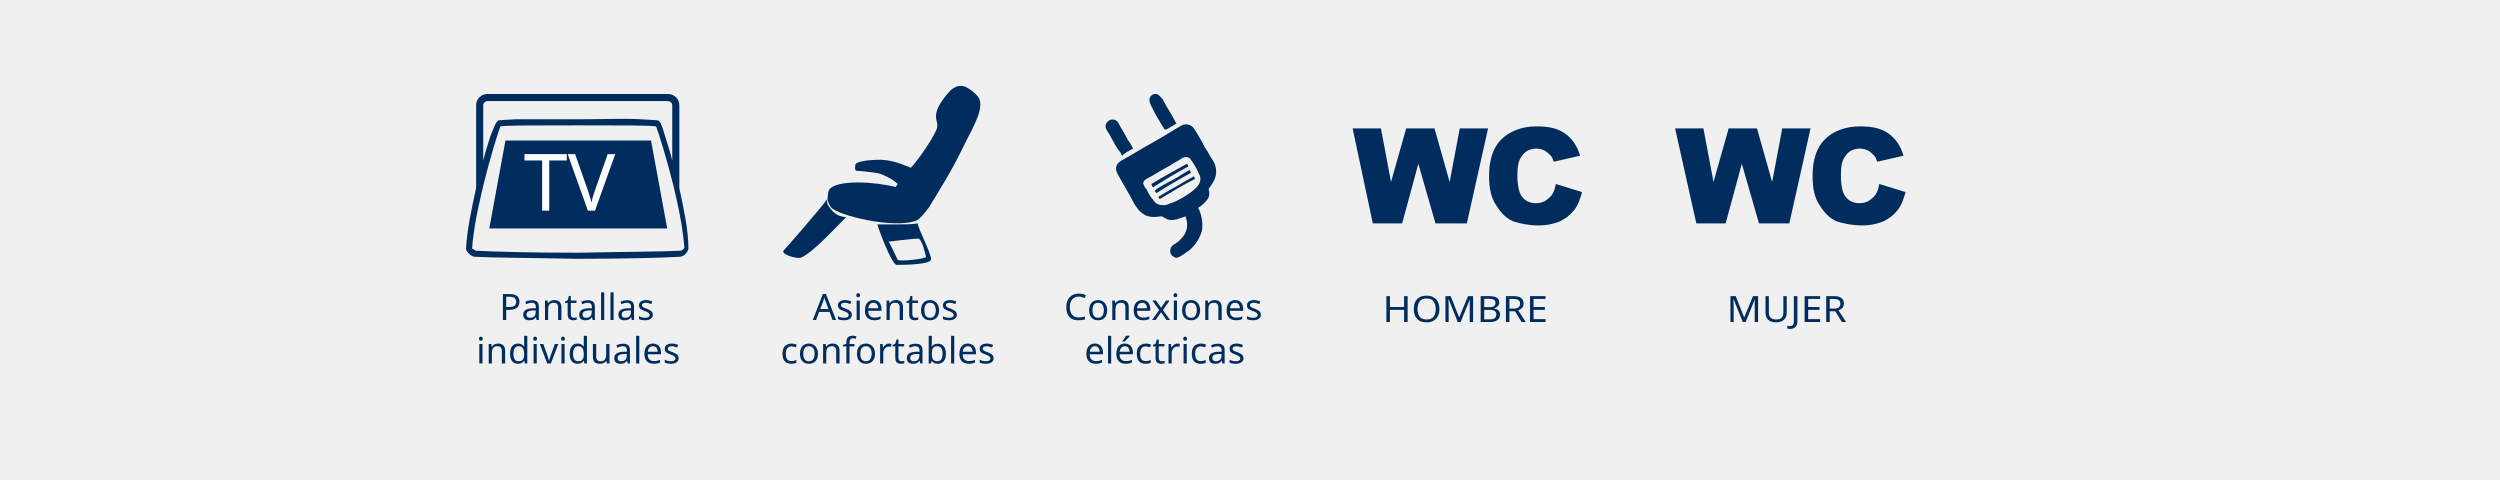
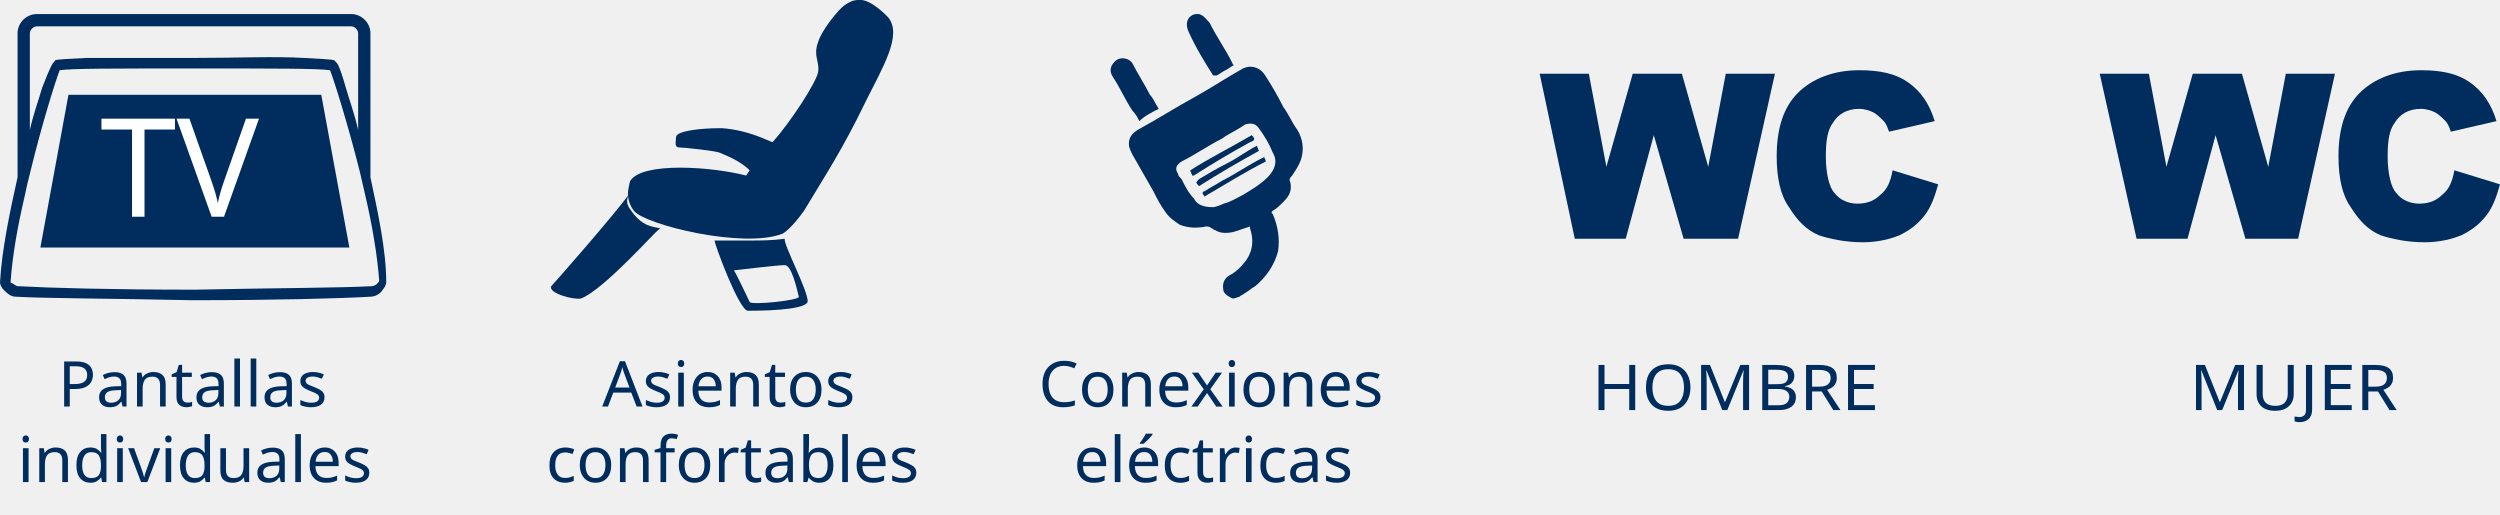
- <svg xmlns="http://www.w3.org/2000/svg" version="1.1" id="Capa_1" x="0px" y="0px" viewBox="0 0 247.3 47.4" style="enable-background:new 0 0 247.3 47.4;" xml:space="preserve">
+ <svg xmlns="http://www.w3.org/2000/svg" version="1.1" id="Capa_1" x="0px" y="0px" viewBox="0 0 284.8 58.6" style="enable-background:new 0 0 284.8 58.6;" xml:space="preserve">
  <style type="text/css">
- 	.st0{fill:#002D5D;}
- 	.st1{fill:none;}
+ 	.st0{fill:none;}
+ 	.st1{fill:#002D5D;}
	.st2{fill:#FFFFFF;}
	.st3{font-family:'Avenir-Black';}
- 	.st4{font-size:7.831px;}
+ 	.st4{font-size:15.663px;}
	.st5{font-family:'Futura-Medium';}
- 	.st6{font-size:3.6px;}
+ 	.st6{font-size:7.2px;}
</style>
  <g>
    <g>
-       <path class="st1" d="M57.3,12.4L57.3,12.4C57.2,12.4,57.2,12.4,57.3,12.4c-0.1,0-0.1,0-0.2,0l0,0c-4.6,0-6.9,0-7.6,0.1    c-0.4,0.9-2.5,7.7-2.8,12.1c0.1,0.1,0.2,0.2,0.4,0.2c1.8,0.1,5.3,0.1,10.1,0.2c4.8,0,8.3-0.1,10.1-0.2c0.1,0,0.3-0.2,0.4-0.2    c-0.4-4.3-2.4-11.2-2.9-12.1C64.2,12.4,61.9,12.4,57.3,12.4z M48.4,22.6l1.6-8.7h14.3l1.6,8.7H48.4z" />
-       <path class="st0" d="M50,13.9l-1.6,8.7H66l-1.6-8.7C64.4,13.9,50,13.9,50,13.9z" />
-       <path class="st1" d="M49.1,12L49.1,12c0.1-0.1-0.2-0.1,1.8-0.2c1.6-0.1,3.8,0,6.2,0c2.4,0,4.6,0,6.2,0c1.9,0.1,1.7,0.1,1.8,0.2    l0,0c0.1,0.1,0.2,0.2,0.6,1.5c0.2,0.7,0.5,1.5,0.7,2.4v-5.5c0-0.2-0.2-0.4-0.4-0.4H48.2c-0.2,0-0.4,0.2-0.4,0.4v5.5    c0.3-0.8,0.5-1.6,0.7-2.4C49,12.2,49.1,12.1,49.1,12z" />
-       <path class="st0" d="M67.2,18.6v-8.2c0-0.6-0.5-1.1-1.1-1.1H48.2c-0.6,0-1.1,0.5-1.1,1.1v8.2c-0.4,1.8-0.9,4.1-1,6    c0,0.1,0.1,0.3,0.2,0.4c0.2,0.2,0.4,0.4,0.7,0.4c1.7,0.1,5.4,0.1,10,0.2l0,0h0.1h0.1l0,0c4.6,0,8.3-0.1,10-0.2    c0.3,0,0.6-0.2,0.7-0.4c0.1-0.1,0.2-0.3,0.2-0.4C68.1,22.7,67.6,20.5,67.2,18.6z M47.8,10.4c0-0.2,0.2-0.4,0.4-0.4h17.9    c0.2,0,0.4,0.2,0.4,0.4v5.5c-0.2-0.9-0.5-1.7-0.7-2.4c-0.4-1.4-0.5-1.4-0.6-1.5l0,0c-0.1-0.1,0.1-0.1-1.8-0.2    c-1.6-0.1-3.8,0-6.2,0c-2.4,0-4.6,0-6.2,0c-2,0.1-1.7,0.1-1.8,0.2l0,0c-0.1,0.1-0.2,0.2-0.7,1.5c-0.2,0.7-0.5,1.5-0.7,2.4    C47.8,15.9,47.8,10.4,47.8,10.4z M67.3,24.8c-1.8,0.1-5.3,0.1-10.1,0.2c-4.8,0-8.3-0.1-10.1-0.2c-0.1,0-0.3-0.2-0.4-0.2    c0.1-1.5,0.4-3.2,0.8-4.9c0.1-0.5,0.2-0.9,0.3-1.3c0.7-2.9,1.5-5.4,1.7-5.9c0.7-0.1,2.9-0.1,7.6-0.1l0,0c0,0,0,0,0.1,0    c0,0,0,0,0.1,0l0,0c4.6,0,6.9,0,7.6,0.1c0.2,0.5,1,3,1.7,5.8c0.1,0.4,0.2,0.9,0.3,1.3c0.4,1.7,0.7,3.5,0.8,4.9    C67.6,24.7,67.4,24.8,67.3,24.8z" />
-       <text transform="matrix(1 0 0 1 51.8003 20.8401)" class="st2 st3 st4">TV</text>
+       <path class="st0" d="M22.4,7.8L22.4,7.8C22.2,7.8,22.2,7.8,22.4,7.8c-0.2,0-0.2,0-0.4,0l0,0c-9.2,0-13.8,0-15.2,0.2    C6,9.8,1.8,23.4,1.2,32.2c0.2,0.2,0.4,0.4,0.8,0.4c3.6,0.2,10.6,0.2,20.2,0.4c9.6,0,16.6-0.2,20.2-0.4c0.2,0,0.6-0.4,0.8-0.4    C42.4,23.6,38.4,9.8,37.4,8C36.2,7.8,31.6,7.8,22.4,7.8z M4.6,28.2l3.2-17.4h28.6l3.2,17.4H4.6z" />
+       <path class="st1" d="M7.8,10.8L4.6,28.2h35.2l-3.2-17.4C36.6,10.8,7.8,10.8,7.8,10.8z" />
+       <path class="st0" d="M6,7L6,7c0.2-0.2-0.4-0.2,3.6-0.4c3.2-0.2,7.6,0,12.4,0s9.2,0,12.4,0C38.2,6.8,37.8,6.8,38,7l0,0    c0.2,0.2,0.4,0.4,1.2,3c0.4,1.4,1,3,1.4,4.8v-11c0-0.4-0.4-0.8-0.8-0.8H4.2C3.8,3,3.4,3.4,3.4,3.8v11c0.6-1.6,1-3.2,1.4-4.8    C5.8,7.4,6,7.2,6,7z" />
+       <path class="st1" d="M42.2,20.2V3.8c0-1.2-1-2.2-2.2-2.2H4.2C3,1.6,2,2.6,2,3.8v16.4c-0.8,3.6-1.8,8.2-2,12c0,0.2,0.2,0.6,0.4,0.8    c0.4,0.4,0.8,0.8,1.4,0.8c3.4,0.2,10.8,0.2,20,0.4l0,0H22h0.2l0,0c9.2,0,16.6-0.2,20-0.4c0.6,0,1.2-0.4,1.4-0.8    c0.2-0.2,0.4-0.6,0.4-0.8C44,28.4,43,24,42.2,20.2z M3.4,3.8C3.4,3.4,3.8,3,4.2,3H40c0.4,0,0.8,0.4,0.8,0.8v11    c-0.4-1.8-1-3.4-1.4-4.8c-0.8-2.8-1-2.8-1.2-3l0,0c-0.2-0.2,0.2-0.2-3.6-0.4c-3.2-0.2-7.6,0-12.4,0s-9.2,0-12.4,0    C5.8,6.8,6.4,6.8,6.2,7l0,0C6,7.2,5.8,7.4,4.8,10c-0.4,1.4-1,3-1.4,4.8C3.4,14.8,3.4,3.8,3.4,3.8z M42.4,32.6    c-3.6,0.2-10.6,0.2-20.2,0.4C12.6,33,5.6,32.8,2,32.6c-0.2,0-0.6-0.4-0.8-0.4c0.2-3,0.8-6.4,1.6-9.8c0.2-1,0.4-1.8,0.6-2.6    C4.8,14,6.4,9,6.8,8C8.2,7.8,12.6,7.8,22,7.8l0,0c0,0,0,0,0.2,0c0,0,0,0,0.2,0l0,0c9.2,0,13.8,0,15.2,0.2c0.4,1,2,6,3.4,11.6    c0.2,0.8,0.4,1.8,0.6,2.6c0.8,3.4,1.4,7,1.6,9.8C43,32.4,42.6,32.6,42.4,32.6z" />
+       <text transform="matrix(1 0 0 1 11.4004 24.6931)" class="st2 st3 st4">TV</text>
    </g>
    <g>
-       <text transform="matrix(1.0667 0 0 1 136.7754 31.8529)" class="st0 st5 st6">HOMBRE</text>
+       <text transform="matrix(1.0667 0 0 1 181.3506 46.7175)" class="st1 st5 st6">HOMBRE</text>
      <g>
        <g>
-           <path class="st0" d="M133.8,12.7h2.8l1,5.3l1.5-5.3h2.8l1.5,5.3l1-5.3h2.8l-2.1,9.4H142l-1.7-5.9l-1.6,5.9h-2.9L133.8,12.7z" />
-           <path class="st0" d="M153.9,18.2l2.6,0.8c-0.2,0.7-0.4,1.3-0.8,1.8c-0.4,0.5-0.8,0.8-1.4,1.1c-0.5,0.2-1.2,0.4-2.1,0.4      c-1,0-1.9-0.2-2.5-0.4c-0.7-0.3-1.2-0.8-1.7-1.6c-0.5-0.7-0.7-1.7-0.7-2.9c0-1.6,0.4-2.8,1.2-3.6s2-1.3,3.5-1.3      c1.2,0,2.1,0.2,2.8,0.7c0.7,0.5,1.2,1.2,1.5,2.2l-2.6,0.6c-0.1-0.3-0.2-0.5-0.3-0.6c-0.2-0.2-0.4-0.4-0.6-0.5      c-0.2-0.1-0.5-0.2-0.8-0.2c-0.7,0-1.2,0.3-1.5,0.8c-0.3,0.4-0.4,1-0.4,1.9c0,1,0.2,1.8,0.5,2.1c0.3,0.4,0.8,0.6,1.3,0.6      c0.6,0,1-0.2,1.3-0.5C153.6,19.3,153.8,18.8,153.9,18.2z" />
+           <path class="st1" d="M175.4,8.4h5.6l2,10.6l3-10.6h5.6l3,10.6l2-10.6h5.6L198,27.2h-6.2l-3.4-11.8l-3.2,11.8h-5.8L175.4,8.4z" />
+           <path class="st1" d="M215.6,19.4l5.2,1.6c-0.4,1.4-0.8,2.6-1.6,3.6c-0.8,1-1.6,1.6-2.8,2.2c-1,0.4-2.4,0.8-4.2,0.8      c-2,0-3.8-0.4-5-0.8c-1.4-0.6-2.4-1.6-3.4-3.2c-1-1.4-1.4-3.4-1.4-5.8c0-3.2,0.8-5.6,2.4-7.2s4-2.6,7-2.6c2.4,0,4.2,0.4,5.6,1.4      s2.4,2.4,3,4.4l-5.2,1.2c-0.2-0.6-0.4-1-0.6-1.2c-0.4-0.4-0.8-0.8-1.2-1c-0.4-0.2-1-0.4-1.6-0.4c-1.4,0-2.4,0.6-3,1.6      c-0.6,0.8-0.8,2-0.8,3.8c0,2,0.4,3.6,1,4.2c0.6,0.8,1.6,1.2,2.6,1.2c1.2,0,2-0.4,2.6-1C215,21.6,215.4,20.6,215.6,19.4z" />
        </g>
      </g>
    </g>
    <g>
-       <text transform="matrix(1.0667 0 0 1 170.8096 31.8529)" class="st0 st5 st6">MUJER</text>
+       <text transform="matrix(1.0667 0 0 1 249.418 46.7175)" class="st1 st5 st6">MUJER</text>
      <g>
        <g>
-           <path class="st0" d="M165.7,12.7h2.8l1,5.3l1.5-5.3h2.8l1.5,5.3l1-5.3h2.8l-2.1,9.4H174l-1.7-5.9l-1.6,5.9h-2.9L165.7,12.7z" />
-           <path class="st0" d="M185.9,18.2l2.6,0.8c-0.2,0.7-0.4,1.3-0.8,1.8c-0.4,0.5-0.8,0.8-1.4,1.1c-0.5,0.2-1.2,0.4-2.1,0.4      c-1,0-1.9-0.2-2.5-0.4c-0.7-0.3-1.2-0.8-1.7-1.6c-0.5-0.7-0.7-1.7-0.7-2.9c0-1.6,0.4-2.8,1.2-3.6s2-1.3,3.5-1.3      c1.2,0,2.1,0.2,2.8,0.7c0.7,0.5,1.2,1.2,1.5,2.2l-2.6,0.6c-0.1-0.3-0.2-0.5-0.3-0.6c-0.2-0.2-0.4-0.4-0.6-0.5      c-0.2-0.1-0.5-0.2-0.8-0.2c-0.7,0-1.2,0.3-1.5,0.8c-0.3,0.4-0.4,1-0.4,1.9c0,1,0.2,1.8,0.5,2.1c0.3,0.4,0.8,0.6,1.3,0.6      c0.6,0,1-0.2,1.3-0.5C185.6,19.3,185.8,18.8,185.9,18.2z" />
+           <path class="st1" d="M239.2,8.4h5.6l2,10.6l3-10.6h5.6l3,10.6l2-10.6h5.6l-4.2,18.8h-6l-3.4-11.8l-3.2,11.8h-5.8L239.2,8.4z" />
+           <path class="st1" d="M279.6,19.4l5.2,1.6c-0.4,1.4-0.8,2.6-1.6,3.6c-0.8,1-1.6,1.6-2.8,2.2c-1,0.4-2.4,0.8-4.2,0.8      c-2,0-3.8-0.4-5-0.8c-1.4-0.6-2.4-1.6-3.4-3.2c-1-1.4-1.4-3.4-1.4-5.8c0-3.2,0.8-5.6,2.4-7.2s4-2.6,7-2.6c2.4,0,4.2,0.4,5.6,1.4      s2.4,2.4,3,4.4l-5.2,1.2c-0.2-0.6-0.4-1-0.6-1.2c-0.4-0.4-0.8-0.8-1.2-1c-0.4-0.2-1-0.4-1.6-0.4c-1.4,0-2.4,0.6-3,1.6      c-0.6,0.8-0.8,2-0.8,3.8c0,2,0.4,3.6,1,4.2c0.6,0.8,1.6,1.2,2.6,1.2c1.2,0,2-0.4,2.6-1C279,21.6,279.4,20.6,279.6,19.4z" />
        </g>
      </g>
    </g>
    <g>
-       <rect x="105.2" y="28.7" class="st1" width="19.4" height="9.1" />
-       <text transform="matrix(1 0 0 1 105.2624 31.6523)">
-         <tspan x="0" y="0" class="st0 st5 st6">Conexiones</tspan>
-         <tspan x="2" y="4.3" class="st0 st5 st6">eléctricas</tspan>
-       </text>
+       <rect x="118.2" y="40.4" class="st0" width="38.8" height="18.2" />
+       <text transform="matrix(1 0 0 1 118.3242 46.3171)" class="st1 st5 st6">Conexiones</text>
+       <text transform="matrix(1 0 0 1 122.3242 54.9177)" class="st1 st5 st6">eléctricas</text>
      <g>
-         <path class="st0" d="M116.3,25.5c-0.2-0.1-0.4-0.2-0.5-0.4c-0.1-0.4,0-0.7,0.3-0.9c0.4-0.2,0.7-0.5,1-0.9     c0.4-0.6,0.4-1.2,0.2-1.8c0,0,0-0.1,0-0.1c-0.3,0.1-0.6,0.2-0.9,0.3c-0.4,0.1-0.8,0.1-1.1-0.1c-0.1,0-0.1-0.1-0.2-0.1     c-0.1-0.1-0.2-0.1-0.3-0.1c-0.5,0.1-1,0.1-1.5-0.1c-0.3-0.2-0.6-0.4-0.8-0.7c-0.3-0.4-0.5-0.8-0.7-1.2c-0.4-0.7-0.8-1.4-1.2-2.1     c-0.1-0.2-0.2-0.4-0.2-0.6c0-0.4,0.2-0.6,0.5-0.8c1.1-0.6,2.2-1.3,3.3-1.9c0.9-0.5,1.8-1.1,2.7-1.6c0.4-0.2,0.9-0.1,1.2,0.3     c0.4,0.6,0.8,1.3,1.1,1.9c0.3,0.4,0.5,0.9,0.8,1.3c0.3,0.5,0.4,1.1,0.2,1.7c-0.1,0.3-0.3,0.6-0.5,0.9c-0.1,0.1-0.2,0.2-0.1,0.4     c0.1,0.5-0.1,0.8-0.4,1.1c-0.2,0.2-0.4,0.4-0.6,0.5c-0.1,0.1-0.1,0.1,0,0.2c0.3,0.7,0.4,1.4,0.3,2.1c-0.2,0.8-0.7,1.5-1.3,2     c-0.2,0.1-0.4,0.3-0.6,0.4c-0.1,0.1-0.2,0.1-0.3,0.2C116.4,25.5,116.4,25.5,116.3,25.5z M115.2,20.3c0.1,0,0.4-0.1,0.6-0.2     c0.4-0.1,0.7-0.3,1.1-0.5c0.5-0.3,1-0.6,1.4-1c0.4-0.4,0.6-0.9,0.3-1.4c-0.2-0.5-0.5-1-0.8-1.4c-0.2-0.3-0.5-0.3-0.8-0.2     c-0.4,0.3-0.9,0.5-1.3,0.8c-0.8,0.4-1.5,0.9-2.3,1.3c-0.3,0.2-0.4,0.4-0.2,0.7c0,0.1,0.1,0.2,0.2,0.3c0.2,0.4,0.4,0.8,0.7,1.1     C114.3,20.2,114.7,20.3,115.2,20.3z" />
-         <path class="st0" d="M114.4,9.3c0.3,0.1,0.4,0.3,0.6,0.5c0.4,0.8,0.9,1.5,1.3,2.3c0,0,0,0.1,0.1,0.1c-0.2,0.1-0.3,0.2-0.5,0.3     c-0.2,0.1-0.3,0.2-0.5,0.3c-0.1,0-0.1,0-0.2,0c-0.5-0.8-1-1.6-1.4-2.5c-0.2-0.4-0.1-0.9,0.4-1c0,0,0,0,0,0     C114.2,9.3,114.3,9.3,114.4,9.3z" />
-         <path class="st0" d="M112.1,14.7c-0.4,0.2-0.8,0.4-1.1,0.7c-0.1-0.2-0.2-0.4-0.4-0.6c-0.4-0.6-0.7-1.3-1.1-1.9     c-0.2-0.3-0.2-0.6,0.1-0.9c0.3-0.3,0.8-0.2,1,0.1c0.3,0.6,0.7,1.2,1,1.8C111.8,14.1,111.9,14.4,112.1,14.7z" />
-         <path class="st0" d="M114.7,19.7c0-0.1-0.1-0.1-0.1-0.2c0,0,0-0.1,0.1-0.1c0.3-0.2,0.7-0.4,1-0.6c0.8-0.4,1.5-0.9,2.3-1.3     c0,0,0.1,0,0.1-0.1c0,0.1,0.1,0.2,0.1,0.3C117,18.3,115.9,19,114.7,19.7z" />
-         <path class="st0" d="M117.4,16.2c0.2,0.2,0.2,0.3-0.1,0.4c-1.1,0.6-2.1,1.2-3.2,1.9c0,0,0,0-0.1,0c0-0.1-0.1-0.2-0.1-0.3     C115,17.5,116.2,16.9,117.4,16.2z" />
-         <path class="st0" d="M114.4,19.1C114.4,19.1,114.4,19.1,114.4,19.1c-0.2-0.2-0.2-0.2,0-0.4c0.5-0.3,1-0.6,1.6-0.9     c0.6-0.3,1.1-0.7,1.7-1c0,0.1,0.1,0.2,0.1,0.3C116.7,17.7,115.5,18.4,114.4,19.1z" />
+         <path class="st1" d="M140.4,34c-0.4-0.2-0.8-0.4-1-0.8c-0.2-0.8,0-1.4,0.6-1.8c0.8-0.4,1.4-1,2-1.8c0.8-1.2,0.8-2.4,0.4-3.6v-0.2     c-0.6,0.2-1.2,0.4-1.8,0.6c-0.8,0.2-1.6,0.2-2.2-0.2c-0.2,0-0.2-0.2-0.4-0.2c-0.2-0.2-0.4-0.2-0.6-0.2c-1,0.2-2,0.2-3-0.2     c-0.6-0.4-1.2-0.8-1.6-1.4c-0.6-0.8-1-1.6-1.4-2.4c-0.8-1.4-1.6-2.8-2.4-4.2c-0.2-0.4-0.4-0.8-0.4-1.2c0-0.8,0.4-1.2,1-1.6     c2.2-1.2,4.4-2.6,6.6-3.8c1.8-1,3.6-2.2,5.4-3.2c0.8-0.4,1.8-0.2,2.4,0.6c0.8,1.2,1.6,2.6,2.2,3.8c0.6,0.8,1,1.8,1.6,2.6     c0.6,1,0.8,2.2,0.4,3.4c-0.2,0.6-0.6,1.2-1,1.8c-0.2,0.2-0.4,0.4-0.2,0.8c0.2,1-0.2,1.6-0.8,2.2c-0.4,0.4-0.8,0.8-1.2,1     c-0.2,0.2-0.2,0.2,0,0.4c0.6,1.4,0.8,2.8,0.6,4.2c-0.4,1.6-1.4,3-2.6,4c-0.4,0.2-0.8,0.6-1.2,0.8c-0.2,0.2-0.4,0.2-0.6,0.4     C140.6,34,140.6,34,140.4,34z M138.2,23.6c0.2,0,0.8-0.2,1.2-0.4c0.8-0.2,1.4-0.6,2.2-1c1-0.6,2-1.2,2.8-2s1.2-1.8,0.6-2.8     c-0.4-1-1-2-1.6-2.8c-0.4-0.6-1-0.6-1.6-0.4c-0.8,0.6-1.8,1-2.6,1.6c-1.6,0.8-3,1.8-4.6,2.6c-0.6,0.4-0.8,0.8-0.4,1.4     c0,0.2,0.2,0.4,0.4,0.6c0.4,0.8,0.8,1.6,1.4,2.2C136.4,23.4,137.2,23.6,138.2,23.6z" />
+         <path class="st1" d="M136.6,1.6c0.6,0.2,0.8,0.6,1.2,1c0.8,1.6,1.8,3,2.6,4.6c0,0,0,0.2,0.2,0.2c-0.4,0.2-0.6,0.4-1,0.6     c-0.4,0.2-0.6,0.4-1,0.6c-0.2,0-0.2,0-0.4,0c-1-1.6-2-3.2-2.8-5c-0.4-0.8-0.2-1.8,0.8-2l0,0C136.2,1.6,136.4,1.6,136.6,1.6z" />
+         <path class="st1" d="M132,12.4c-0.8,0.4-1.6,0.8-2.2,1.4c-0.2-0.4-0.4-0.8-0.8-1.2c-0.8-1.2-1.4-2.6-2.2-3.8     c-0.4-0.6-0.4-1.2,0.2-1.8c0.6-0.6,1.6-0.4,2,0.2c0.6,1.2,1.4,2.4,2,3.6C131.4,11.2,131.6,11.8,132,12.4z" />
+         <path class="st1" d="M137.2,22.4c0-0.2-0.2-0.2-0.2-0.4c0,0,0-0.2,0.2-0.2c0.6-0.4,1.4-0.8,2-1.2c1.6-0.8,3-1.8,4.6-2.6     c0,0,0.2,0,0.2-0.2c0,0.2,0.2,0.4,0.2,0.6C141.8,19.6,139.6,21,137.2,22.4z" />
+         <path class="st1" d="M142.6,15.4c0.4,0.4,0.4,0.6-0.2,0.8c-2.2,1.2-4.2,2.4-6.4,3.8c0,0,0,0-0.2,0c0-0.2-0.2-0.4-0.2-0.6     C137.8,18,140.2,16.8,142.6,15.4z" />
+         <path class="st1" d="M136.6,21.2L136.6,21.2c-0.4-0.4-0.4-0.4,0-0.8c1-0.6,2-1.2,3.2-1.8s2.2-1.4,3.4-2c0,0.2,0.2,0.4,0.2,0.6     C141.2,18.4,138.8,19.8,136.6,21.2z" />
      </g>
    </g>
    <g>
-       <rect x="76.7" y="28.7" class="st1" width="21" height="9.1" />
-       <text transform="matrix(1 0 0 1 80.4016 31.6518)">
-         <tspan x="0" y="0" class="st0 st5 st6">Asientos </tspan>
-         <tspan x="-3.2" y="4.3" class="st0 st5 st6">confortables</tspan>
-       </text>
+       <rect x="61.2" y="40.4" class="st0" width="42" height="18.2" />
+       <text transform="matrix(1 0 0 1 68.6025 46.3161)" class="st1 st5 st6">Asientos </text>
+       <text transform="matrix(1 0 0 1 62.2031 54.9148)" class="st1 st5 st6">confortables</text>
      <g>
-         <path class="st1" d="M88.2,25.9c0.1,0.2,2.9-0.1,2.8-0.4c-0.1-0.4-0.9-2.6-1.2-2.6c-0.3,0-2.9,0.1-2.9,0.1     C86.9,23.1,88.1,25.7,88.2,25.9z" />
-         <path class="st0" d="M86.8,22.2c0,0.2,1.4,4,1.9,4c0.5,0,3.2,0,3.4-0.5c0.1-0.5-1.4-3.3-1.3-3.6c-0.7,0.1-1.4,0.1-2,0.1      M91.6,25.4c0.1,0.2-2.7,0.5-2.8,0.3c-0.1-0.2-0.8-1.7-0.9-1.8c0,0,2.5-0.3,2.9-0.3C91.2,23.6,91.5,25,91.6,25.4z" />
-         <path class="st0" d="M83.7,21.5c-0.6-0.1-1-0.2-1.5-0.8c-0.3-0.4-0.5-0.6-0.3-1.1c-0.7,1-4.2,5-4.4,5.2c-0.2,0.4,1.3,0.8,1.7,0.7     c1.3-0.5,4.3-3.9,4.4-3.9" />
-         <path class="st0" d="M96.7,9.5c0,0-1-1.1-1.7-1c-0.3,0-0.5,0.1-0.8,0.3c-0.3,0.2-1.3,1.4-1.5,2.1c-0.3,0.8,0.1,1.1,0,1.7     c-0.1,0.6-1.6,2.9-2.6,4c0,0,0,0,0,0c-0.3-0.1-1.4-0.7-2.9-0.8c-1.5,0-2.2,0.2-2.4,0.3c-0.2,0.1-0.2,0.2-0.2,0.3     c0,0.2-0.1,0.5,0.2,0.5c0.3,0,2.1,0.2,2.3,0.3c0.2,0.1,1.1,0.4,1.7,1l-0.2,0.3c-1.9-0.5-5.9-0.8-6.6,0.3c0,0-0.1,0.3-0.1,0.3     l0.1-0.2c0,0-0.4,0.8,0.2,1.6c0.6,0.8,6.3,2.2,8.5,1.3c0.3-0.2,0.7-0.6,1.2-1.3c1.2-2,2.2-3.5,3.5-6.2     C96.4,12.3,97.5,10.5,96.7,9.5z" />
+         <path class="st0" d="M84.2,34.8c0.2,0.4,5.8-0.2,5.6-0.8c-0.2-0.8-1.8-5.2-2.4-5.2c-0.6,0-5.8,0.2-5.8,0.2     C81.6,29.2,84,34.4,84.2,34.8z" />
+         <path class="st1" d="M81.4,27.4c0,0.4,2.8,8,3.8,8s6.4,0,6.8-1c0.2-1-2.8-6.6-2.6-7.2c-1.4,0.2-2.8,0.2-4,0.2 M91,33.8     c0.2,0.4-5.4,1-5.6,0.6c-0.2-0.4-1.6-3.4-1.8-3.6c0,0,5-0.6,5.8-0.6S90.8,33,91,33.8z" />
+         <path class="st1" d="M75.2,26c-1.2-0.2-2-0.4-3-1.6c-0.6-0.8-1-1.2-0.6-2.2c-1.4,2-8.4,10-8.8,10.4c-0.4,0.8,2.6,1.6,3.4,1.4     c2.6-1,8.6-7.8,8.8-7.8" />
+         <path class="st1" d="M101.2,2c0,0-2-2.2-3.4-2c-0.6,0-1,0.2-1.6,0.6s-2.6,2.8-3,4.2c-0.6,1.6,0.2,2.2,0,3.4C93,9.4,90,14,88,16.2     l0,0c-0.6-0.2-2.8-1.4-5.8-1.6c-3,0-4.4,0.4-4.8,0.6C77,15.4,77,15.6,77,15.8c0,0.4-0.2,1,0.4,1c0.6,0,4.2,0.4,4.6,0.6     c0.4,0.2,2.2,0.8,3.4,2L85,20c-3.8-1-11.8-1.6-13.2,0.6l-0.2,0.6l0.2-0.4c0,0-0.8,1.6,0.4,3.2c1.2,1.6,12.6,4.4,17,2.6     c0.6-0.4,1.4-1.2,2.4-2.6c2.4-4,4.4-7,7-12.4C100.6,7.6,102.8,4,101.2,2z" />
      </g>
    </g>
    <g>
-       <rect x="46.2" y="28.7" class="st1" width="21.1" height="9.1" />
-       <text transform="matrix(1 0 0 1 49.4026 31.6518)">
-         <tspan x="0" y="0" class="st0 st5 st6">Pantallas</tspan>
-         <tspan x="-2.3" y="4.3" class="st0 st5 st6">individuales</tspan>
-       </text>
+       <rect x="0.2" y="40.4" class="st0" width="42.2" height="18.2" />
+       <text transform="matrix(1 0 0 1 6.6045 46.3161)" class="st1 st5 st6">Pantallas</text>
+       <text transform="matrix(1 0 0 1 2.0049 54.9148)" class="st1 st5 st6">individuales</text>
    </g>
  </g>
</svg>
